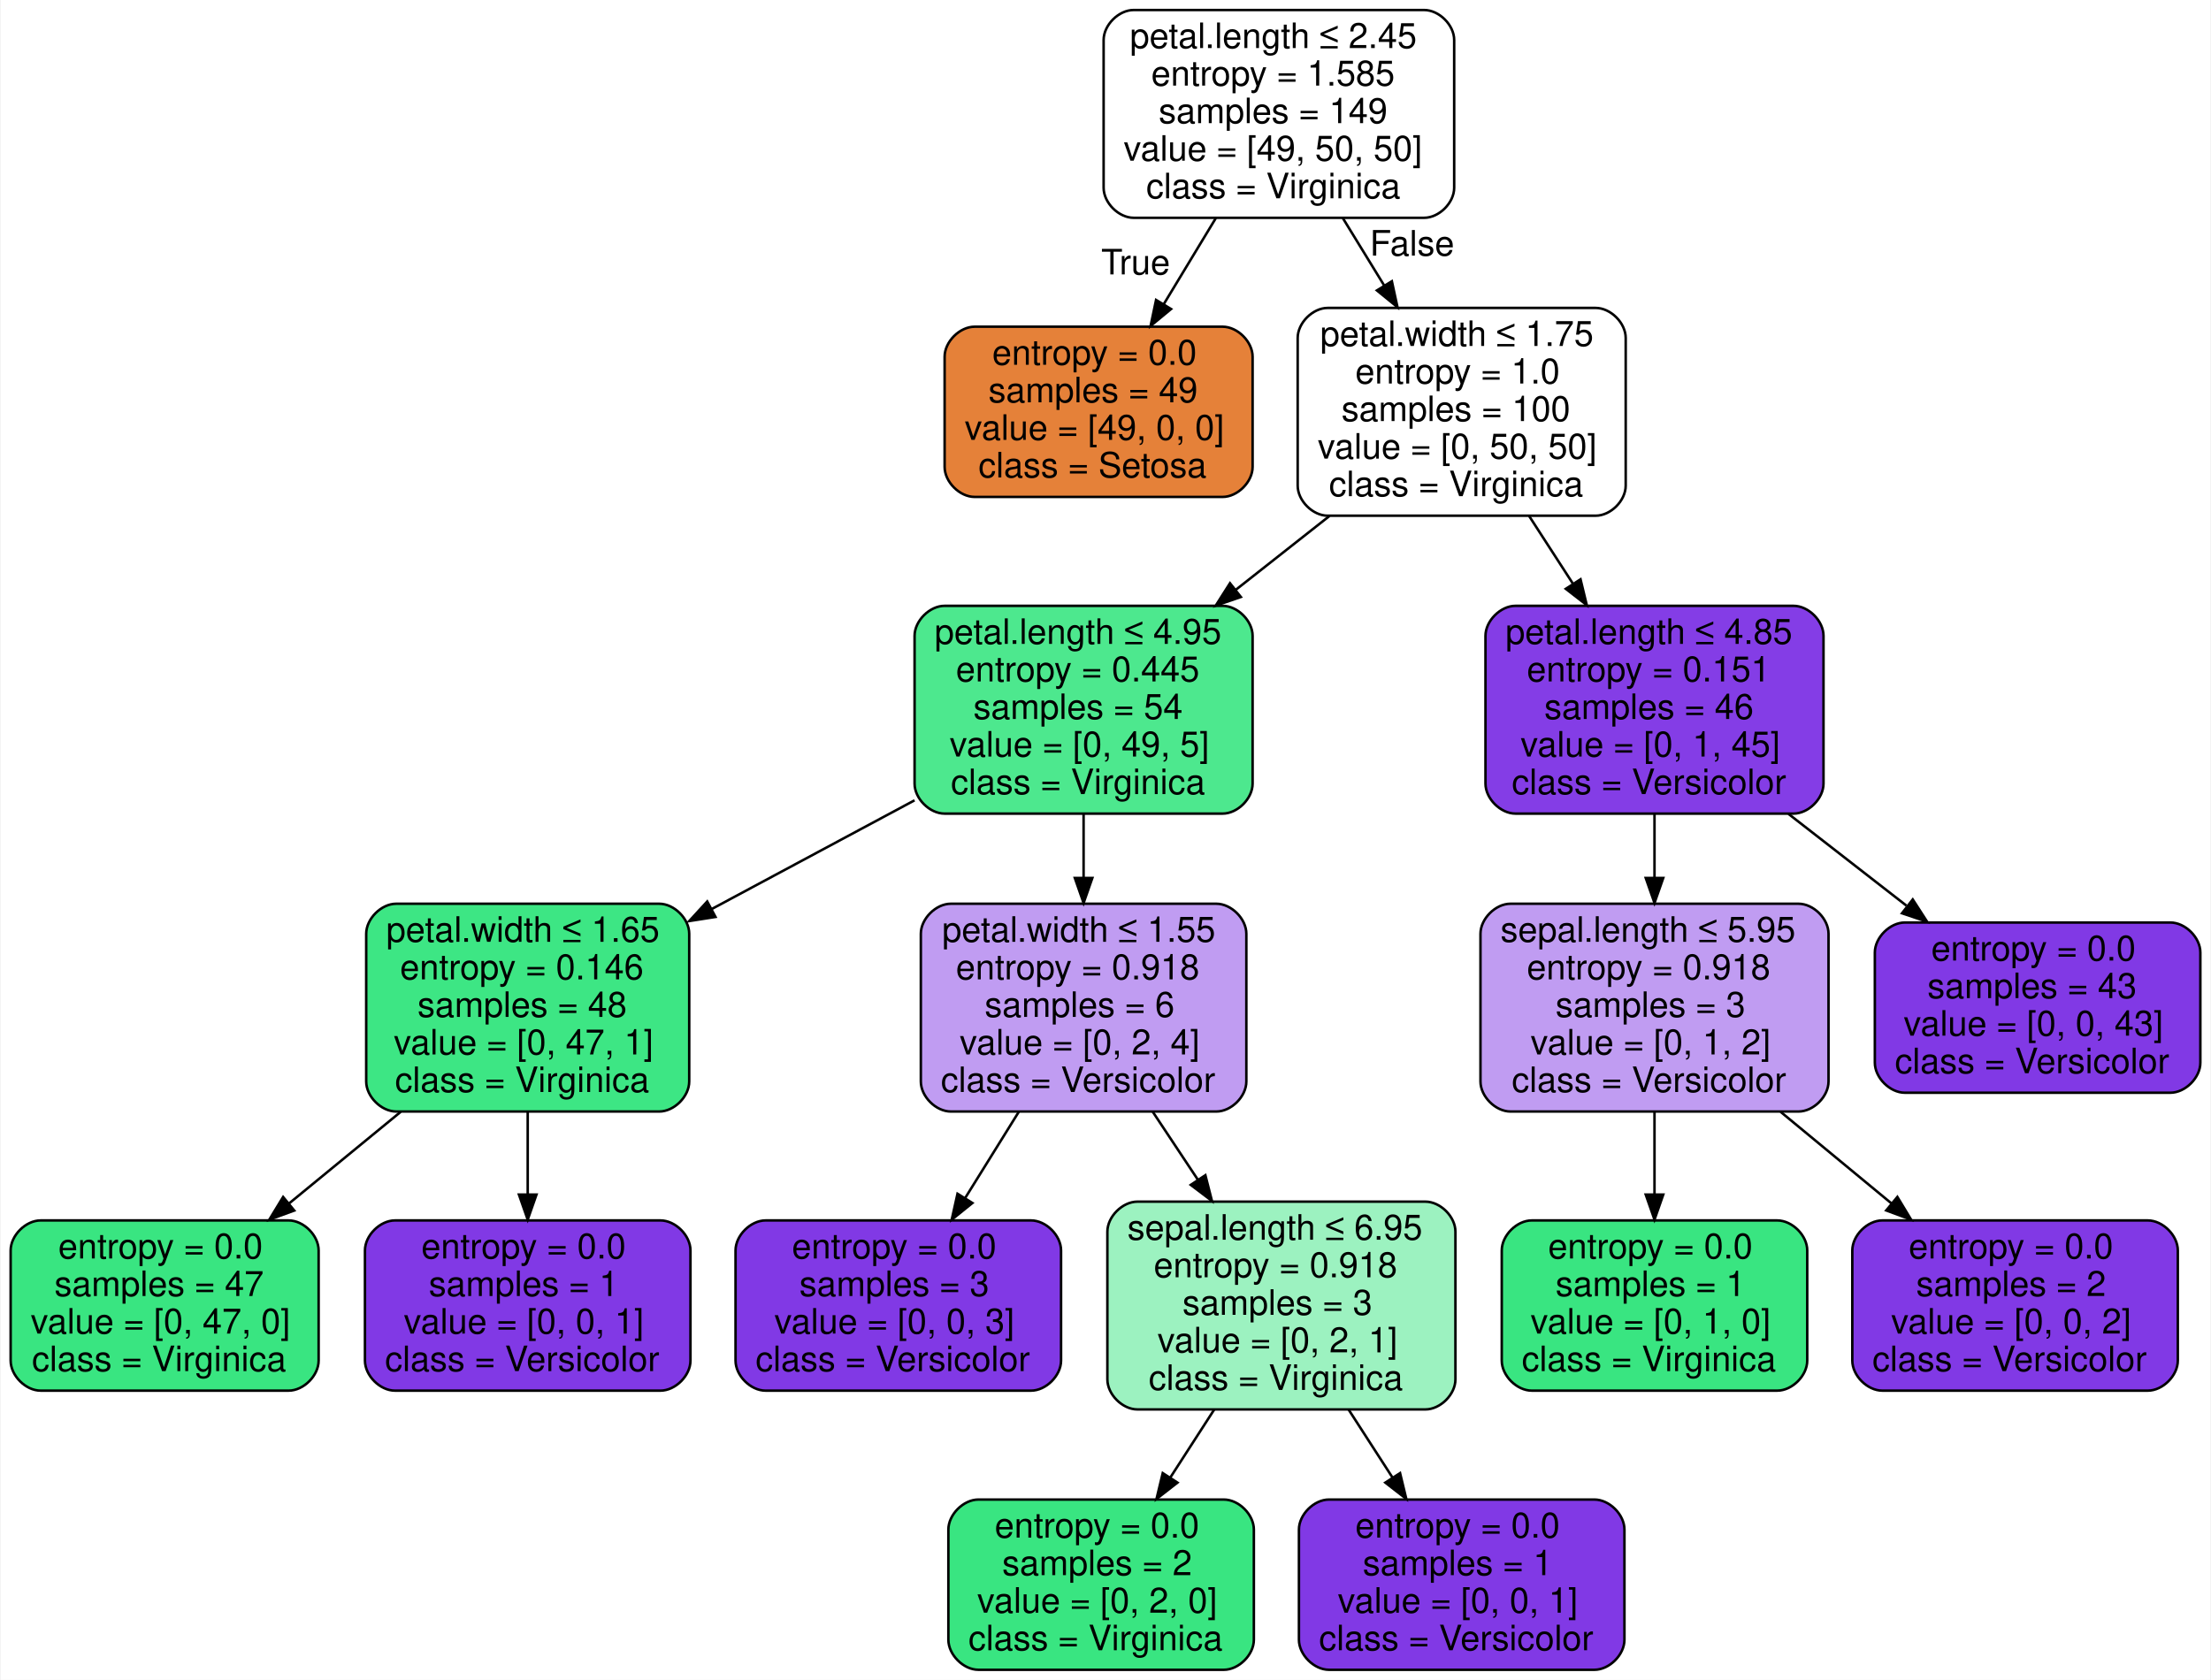
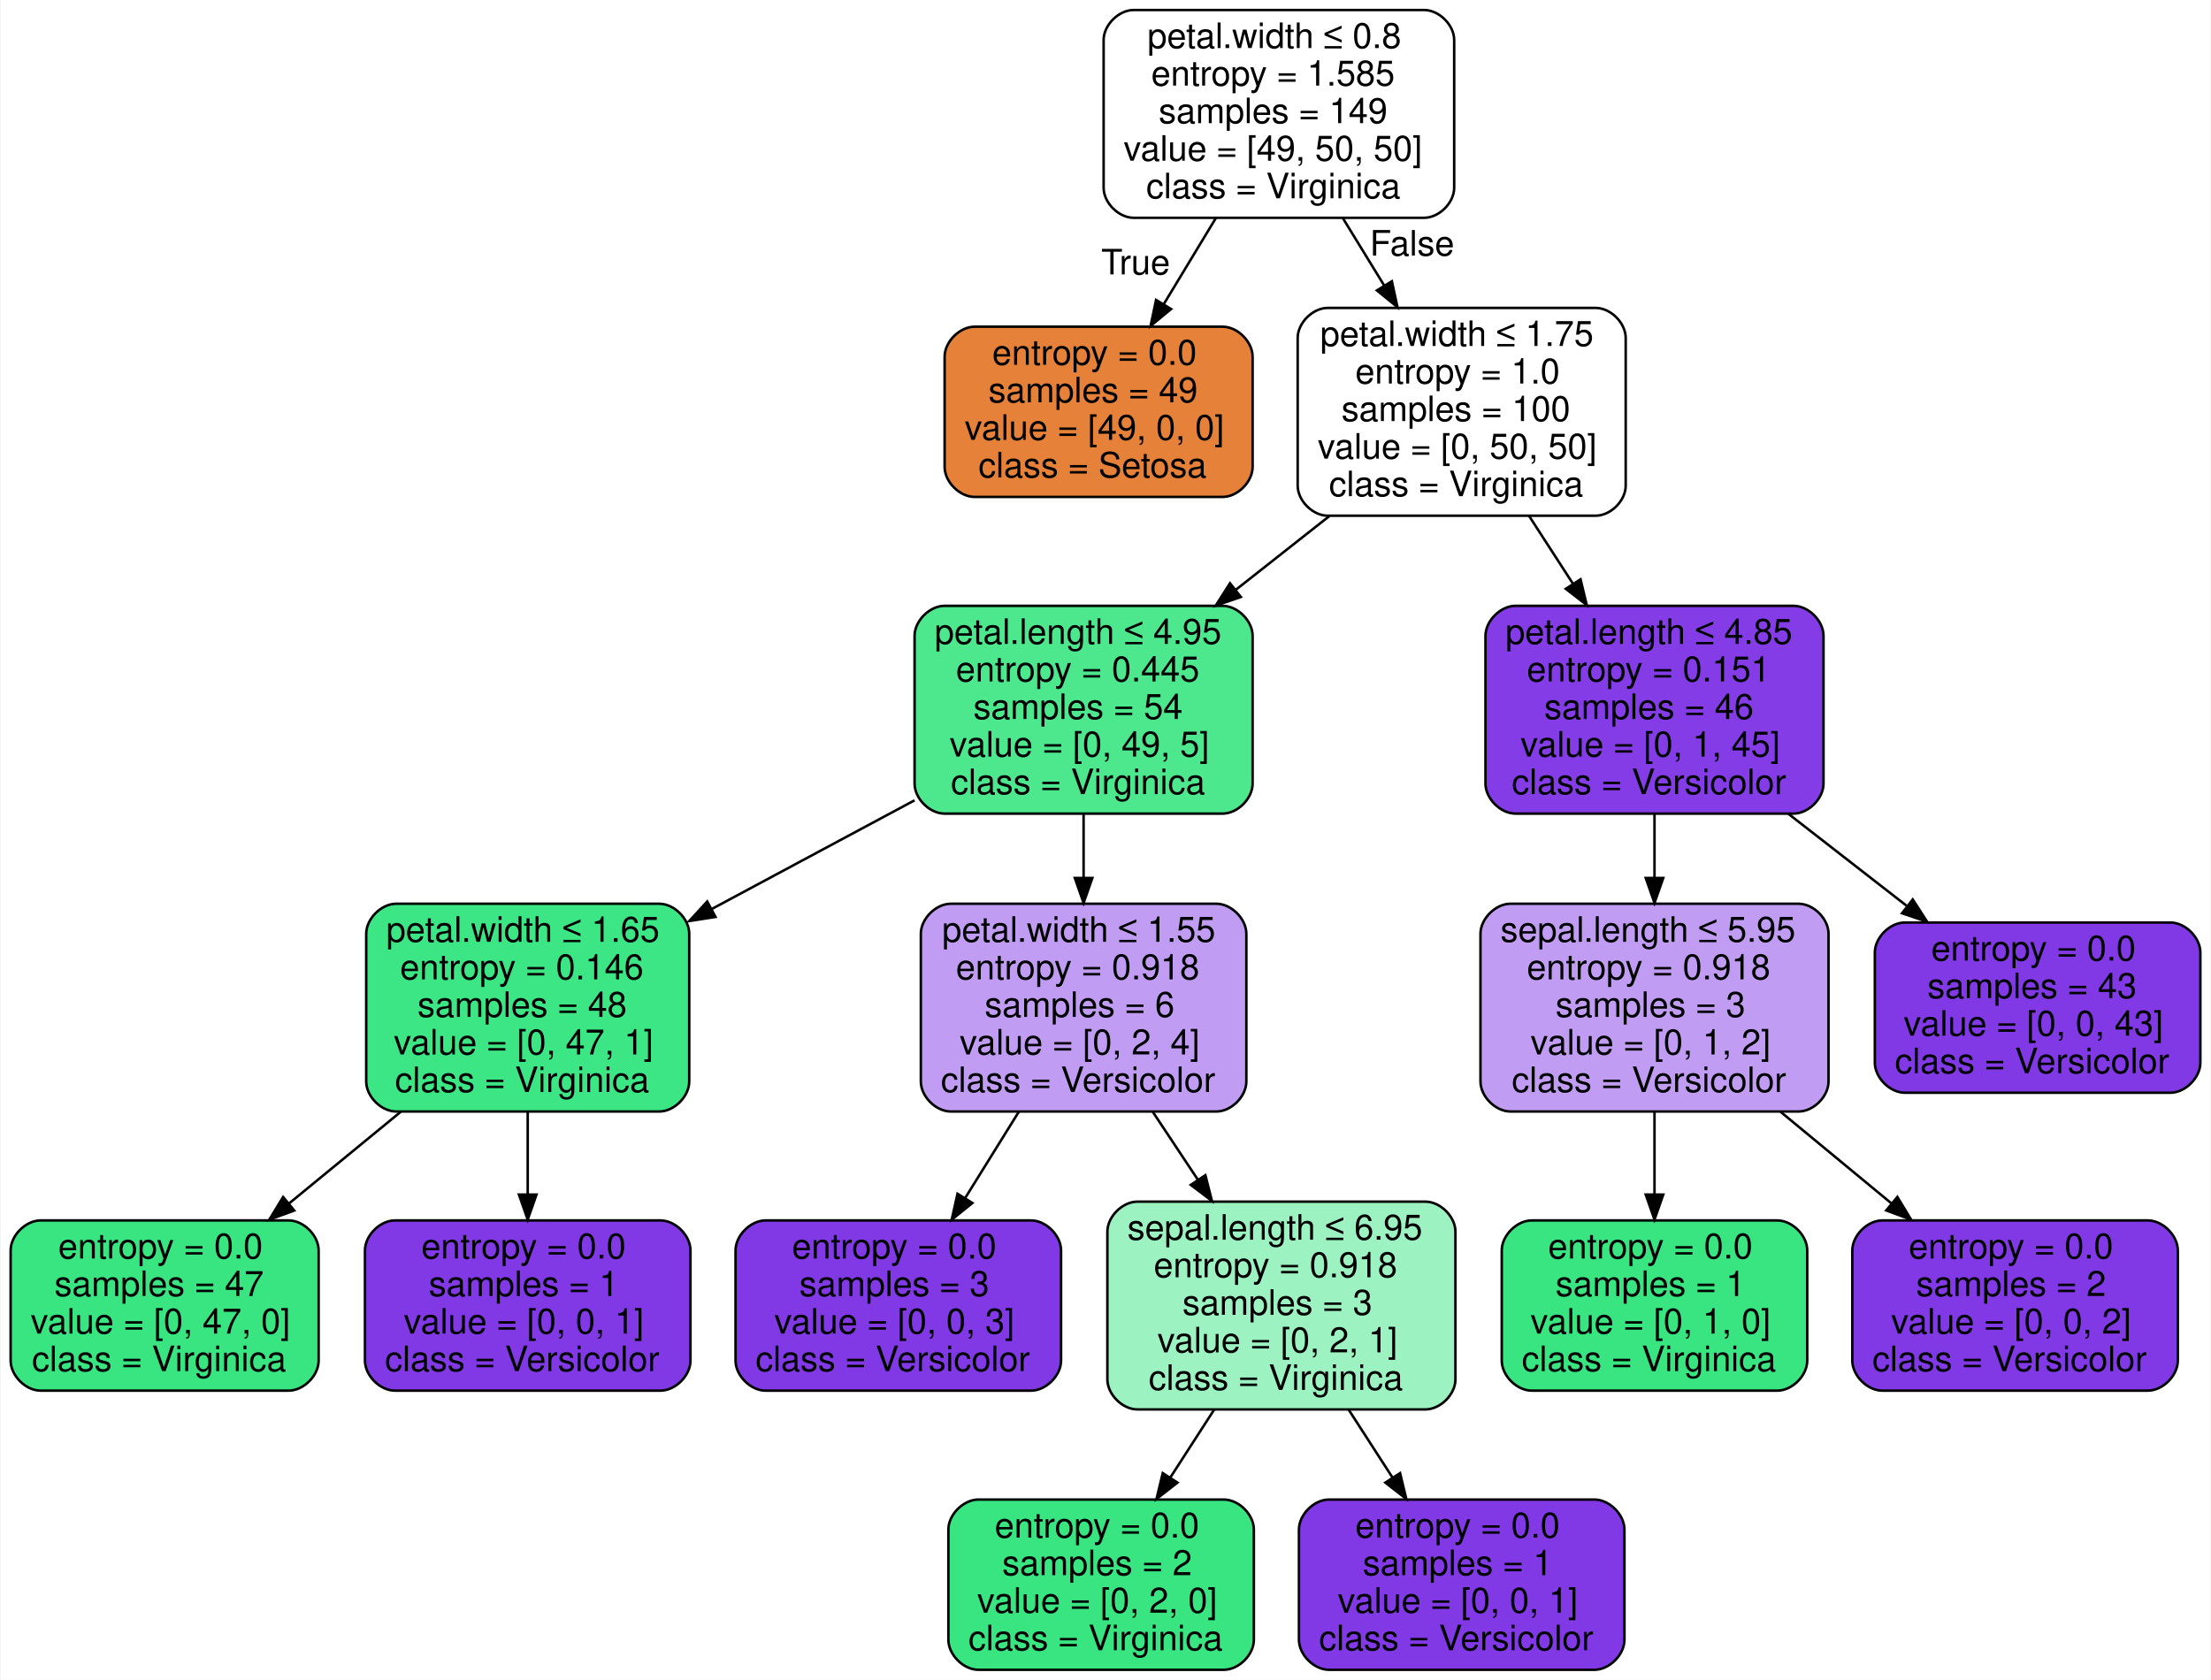
<svg xmlns="http://www.w3.org/2000/svg" width="883pt" height="671pt" viewBox="0.00 0.00 882.50 671.00">
  <g id="graph0" class="graph" transform="scale(1 1) rotate(0) translate(4 667)">
    <polygon fill="#ffffff" stroke="transparent" points="-4,4 -4,-667 878.5,-667 878.5,4 -4,4" />
    <g id="node1" class="node">
      <path fill="#ffffff" stroke="#000000" d="M564.5,-663C564.5,-663 448.5,-663 448.5,-663 442.5,-663 436.5,-657 436.5,-651 436.5,-651 436.5,-592 436.5,-592 436.5,-586 442.5,-580 448.5,-580 448.5,-580 564.5,-580 564.5,-580 570.5,-580 576.5,-586 576.5,-592 576.5,-592 576.5,-651 576.5,-651 576.5,-657 570.5,-663 564.5,-663" />
-       <text text-anchor="start" x="447" y="-647.8" font-family="Helvetica,sans-Serif" font-size="14.00" fill="#000000">petal.length ≤ 2.45</text>
+       <text text-anchor="start" x="454" y="-647.8" font-family="Helvetica,sans-Serif" font-size="14.00" fill="#000000">petal.width ≤ 0.8</text>
      <text text-anchor="start" x="455.5" y="-632.8" font-family="Helvetica,sans-Serif" font-size="14.00" fill="#000000">entropy = 1.585</text>
      <text text-anchor="start" x="458.5" y="-617.8" font-family="Helvetica,sans-Serif" font-size="14.00" fill="#000000">samples = 149</text>
      <text text-anchor="start" x="444.5" y="-602.8" font-family="Helvetica,sans-Serif" font-size="14.00" fill="#000000">value = [49, 50, 50]</text>
      <text text-anchor="start" x="453.5" y="-587.8" font-family="Helvetica,sans-Serif" font-size="14.00" fill="#000000">class = Virginica</text>
    </g>
    <g id="node2" class="node">
      <path fill="#e58139" stroke="#000000" d="M484,-536.5C484,-536.5 385,-536.5 385,-536.5 379,-536.5 373,-530.5 373,-524.5 373,-524.5 373,-480.5 373,-480.5 373,-474.5 379,-468.5 385,-468.5 385,-468.5 484,-468.5 484,-468.5 490,-468.5 496,-474.5 496,-480.5 496,-480.5 496,-524.5 496,-524.5 496,-530.5 490,-536.5 484,-536.5" />
      <text text-anchor="start" x="392" y="-521.3" font-family="Helvetica,sans-Serif" font-size="14.00" fill="#000000">entropy = 0.0</text>
      <text text-anchor="start" x="390.5" y="-506.3" font-family="Helvetica,sans-Serif" font-size="14.00" fill="#000000">samples = 49</text>
      <text text-anchor="start" x="381" y="-491.3" font-family="Helvetica,sans-Serif" font-size="14.00" fill="#000000">value = [49, 0, 0]</text>
      <text text-anchor="start" x="386.5" y="-476.3" font-family="Helvetica,sans-Serif" font-size="14.00" fill="#000000">class = Setosa</text>
    </g>
    <g id="edge1" class="edge">
      <path fill="none" stroke="#000000" d="M481.318,-579.88C474.598,-568.774 467.324,-556.751 460.559,-545.569" />
      <polygon fill="#000000" stroke="#000000" points="463.433,-543.559 455.262,-536.815 457.444,-547.183 463.433,-543.559" />
      <text text-anchor="middle" x="449.288" y="-557.391" font-family="Helvetica,sans-Serif" font-size="14.00" fill="#000000">True</text>
    </g>
    <g id="node3" class="node">
      <path fill="#ffffff" stroke="#000000" d="M633,-544C633,-544 526,-544 526,-544 520,-544 514,-538 514,-532 514,-532 514,-473 514,-473 514,-467 520,-461 526,-461 526,-461 633,-461 633,-461 639,-461 645,-467 645,-473 645,-473 645,-532 645,-532 645,-538 639,-544 633,-544" />
      <text text-anchor="start" x="523" y="-528.8" font-family="Helvetica,sans-Serif" font-size="14.00" fill="#000000">petal.width ≤ 1.75</text>
      <text text-anchor="start" x="537" y="-513.8" font-family="Helvetica,sans-Serif" font-size="14.00" fill="#000000">entropy = 1.0</text>
      <text text-anchor="start" x="531.5" y="-498.8" font-family="Helvetica,sans-Serif" font-size="14.00" fill="#000000">samples = 100</text>
      <text text-anchor="start" x="522" y="-483.8" font-family="Helvetica,sans-Serif" font-size="14.00" fill="#000000">value = [0, 50, 50]</text>
      <text text-anchor="start" x="526.5" y="-468.8" font-family="Helvetica,sans-Serif" font-size="14.00" fill="#000000">class = Virginica</text>
    </g>
    <g id="edge2" class="edge">
      <path fill="none" stroke="#000000" d="M532.032,-579.88C537.391,-571.143 543.098,-561.84 548.628,-552.825" />
      <polygon fill="#000000" stroke="#000000" points="551.614,-554.652 553.859,-544.298 545.647,-550.992 551.614,-554.652" />
      <text text-anchor="middle" x="559.684" y="-564.91" font-family="Helvetica,sans-Serif" font-size="14.00" fill="#000000">False</text>
    </g>
    <g id="node4" class="node">
      <path fill="#4de88e" stroke="#000000" d="M484,-425C484,-425 373,-425 373,-425 367,-425 361,-419 361,-413 361,-413 361,-354 361,-354 361,-348 367,-342 373,-342 373,-342 484,-342 484,-342 490,-342 496,-348 496,-354 496,-354 496,-413 496,-413 496,-419 490,-425 484,-425" />
      <text text-anchor="start" x="369" y="-409.8" font-family="Helvetica,sans-Serif" font-size="14.00" fill="#000000">petal.length ≤ 4.95</text>
      <text text-anchor="start" x="377.5" y="-394.8" font-family="Helvetica,sans-Serif" font-size="14.00" fill="#000000">entropy = 0.445</text>
      <text text-anchor="start" x="384.5" y="-379.8" font-family="Helvetica,sans-Serif" font-size="14.00" fill="#000000">samples = 54</text>
      <text text-anchor="start" x="375" y="-364.8" font-family="Helvetica,sans-Serif" font-size="14.00" fill="#000000">value = [0, 49, 5]</text>
      <text text-anchor="start" x="375.5" y="-349.8" font-family="Helvetica,sans-Serif" font-size="14.00" fill="#000000">class = Virginica</text>
    </g>
    <g id="edge3" class="edge">
      <path fill="none" stroke="#000000" d="M526.688,-460.88C514.618,-451.368 501.696,-441.184 489.321,-431.432" />
      <polygon fill="#000000" stroke="#000000" points="491.303,-428.538 481.283,-425.097 486.97,-434.036 491.303,-428.538" />
    </g>
    <g id="node13" class="node">
      <path fill="#843de6" stroke="#000000" d="M712,-425C712,-425 601,-425 601,-425 595,-425 589,-419 589,-413 589,-413 589,-354 589,-354 589,-348 595,-342 601,-342 601,-342 712,-342 712,-342 718,-342 724,-348 724,-354 724,-354 724,-413 724,-413 724,-419 718,-425 712,-425" />
      <text text-anchor="start" x="597" y="-409.8" font-family="Helvetica,sans-Serif" font-size="14.00" fill="#000000">petal.length ≤ 4.85</text>
      <text text-anchor="start" x="605.5" y="-394.8" font-family="Helvetica,sans-Serif" font-size="14.00" fill="#000000">entropy = 0.151</text>
      <text text-anchor="start" x="612.5" y="-379.8" font-family="Helvetica,sans-Serif" font-size="14.00" fill="#000000">samples = 46</text>
      <text text-anchor="start" x="603" y="-364.8" font-family="Helvetica,sans-Serif" font-size="14.00" fill="#000000">value = [0, 1, 45]</text>
      <text text-anchor="start" x="599.5" y="-349.8" font-family="Helvetica,sans-Serif" font-size="14.00" fill="#000000">class = Versicolor</text>
    </g>
    <g id="edge12" class="edge">
      <path fill="none" stroke="#000000" d="M606.431,-460.88C612.084,-452.143 618.103,-442.84 623.937,-433.825" />
      <polygon fill="#000000" stroke="#000000" points="626.96,-435.595 629.454,-425.298 621.083,-431.792 626.96,-435.595" />
    </g>
    <g id="node5" class="node">
      <path fill="#3de684" stroke="#000000" d="M259,-306C259,-306 154,-306 154,-306 148,-306 142,-300 142,-294 142,-294 142,-235 142,-235 142,-229 148,-223 154,-223 154,-223 259,-223 259,-223 265,-223 271,-229 271,-235 271,-235 271,-294 271,-294 271,-300 265,-306 259,-306" />
      <text text-anchor="start" x="150" y="-290.8" font-family="Helvetica,sans-Serif" font-size="14.00" fill="#000000">petal.width ≤ 1.65</text>
      <text text-anchor="start" x="155.5" y="-275.8" font-family="Helvetica,sans-Serif" font-size="14.00" fill="#000000">entropy = 0.146</text>
      <text text-anchor="start" x="162.5" y="-260.8" font-family="Helvetica,sans-Serif" font-size="14.00" fill="#000000">samples = 48</text>
      <text text-anchor="start" x="153" y="-245.8" font-family="Helvetica,sans-Serif" font-size="14.00" fill="#000000">value = [0, 47, 1]</text>
      <text text-anchor="start" x="153.5" y="-230.8" font-family="Helvetica,sans-Serif" font-size="14.00" fill="#000000">class = Virginica</text>
    </g>
    <g id="edge4" class="edge">
      <path fill="none" stroke="#000000" d="M360.988,-347.311C335.428,-333.61 306.212,-317.949 280.117,-303.962" />
      <polygon fill="#000000" stroke="#000000" points="281.496,-300.729 271.029,-299.09 278.188,-306.899 281.496,-300.729" />
    </g>
    <g id="node8" class="node">
      <path fill="#c09cf2" stroke="#000000" d="M481.5,-306C481.5,-306 375.5,-306 375.5,-306 369.5,-306 363.5,-300 363.5,-294 363.5,-294 363.5,-235 363.5,-235 363.5,-229 369.5,-223 375.5,-223 375.5,-223 481.5,-223 481.5,-223 487.5,-223 493.5,-229 493.5,-235 493.5,-235 493.5,-294 493.5,-294 493.5,-300 487.5,-306 481.5,-306" />
      <text text-anchor="start" x="372" y="-290.8" font-family="Helvetica,sans-Serif" font-size="14.00" fill="#000000">petal.width ≤ 1.55</text>
      <text text-anchor="start" x="377.5" y="-275.8" font-family="Helvetica,sans-Serif" font-size="14.00" fill="#000000">entropy = 0.918</text>
      <text text-anchor="start" x="389" y="-260.8" font-family="Helvetica,sans-Serif" font-size="14.00" fill="#000000">samples = 6</text>
      <text text-anchor="start" x="379" y="-245.8" font-family="Helvetica,sans-Serif" font-size="14.00" fill="#000000">value = [0, 2, 4]</text>
      <text text-anchor="start" x="371.5" y="-230.8" font-family="Helvetica,sans-Serif" font-size="14.00" fill="#000000">class = Versicolor</text>
    </g>
    <g id="edge7" class="edge">
      <path fill="none" stroke="#000000" d="M428.5,-341.88C428.5,-333.684 428.5,-324.989 428.5,-316.501" />
      <polygon fill="#000000" stroke="#000000" points="432,-316.298 428.5,-306.298 425,-316.298 432,-316.298" />
    </g>
    <g id="node6" class="node">
      <path fill="#39e581" stroke="#000000" d="M111,-179.5C111,-179.5 12,-179.5 12,-179.5 6,-179.5 0,-173.5 0,-167.5 0,-167.5 0,-123.5 0,-123.5 0,-117.5 6,-111.5 12,-111.5 12,-111.5 111,-111.5 111,-111.5 117,-111.5 123,-117.5 123,-123.5 123,-123.5 123,-167.5 123,-167.5 123,-173.5 117,-179.5 111,-179.5" />
      <text text-anchor="start" x="19" y="-164.3" font-family="Helvetica,sans-Serif" font-size="14.00" fill="#000000">entropy = 0.0</text>
      <text text-anchor="start" x="17.5" y="-149.3" font-family="Helvetica,sans-Serif" font-size="14.00" fill="#000000">samples = 47</text>
      <text text-anchor="start" x="8" y="-134.3" font-family="Helvetica,sans-Serif" font-size="14.00" fill="#000000">value = [0, 47, 0]</text>
      <text text-anchor="start" x="8.5" y="-119.3" font-family="Helvetica,sans-Serif" font-size="14.00" fill="#000000">class = Virginica</text>
    </g>
    <g id="edge5" class="edge">
      <path fill="none" stroke="#000000" d="M155.786,-222.88C141.316,-211.004 125.569,-198.08 111.162,-186.257" />
      <polygon fill="#000000" stroke="#000000" points="113.263,-183.453 103.312,-179.815 108.822,-188.864 113.263,-183.453" />
    </g>
    <g id="node7" class="node">
      <path fill="#8139e5" stroke="#000000" d="M259.5,-179.5C259.5,-179.5 153.5,-179.5 153.5,-179.5 147.5,-179.5 141.5,-173.5 141.5,-167.5 141.5,-167.5 141.5,-123.5 141.5,-123.5 141.5,-117.5 147.5,-111.5 153.5,-111.5 153.5,-111.5 259.5,-111.5 259.5,-111.5 265.5,-111.5 271.5,-117.5 271.5,-123.5 271.5,-123.5 271.5,-167.5 271.5,-167.5 271.5,-173.5 265.5,-179.5 259.5,-179.5" />
      <text text-anchor="start" x="164" y="-164.3" font-family="Helvetica,sans-Serif" font-size="14.00" fill="#000000">entropy = 0.0</text>
      <text text-anchor="start" x="167" y="-149.3" font-family="Helvetica,sans-Serif" font-size="14.00" fill="#000000">samples = 1</text>
      <text text-anchor="start" x="157" y="-134.3" font-family="Helvetica,sans-Serif" font-size="14.00" fill="#000000">value = [0, 0, 1]</text>
      <text text-anchor="start" x="149.5" y="-119.3" font-family="Helvetica,sans-Serif" font-size="14.00" fill="#000000">class = Versicolor</text>
    </g>
    <g id="edge6" class="edge">
      <path fill="none" stroke="#000000" d="M206.5,-222.88C206.5,-212.213 206.5,-200.702 206.5,-189.901" />
      <polygon fill="#000000" stroke="#000000" points="210,-189.815 206.5,-179.815 203,-189.815 210,-189.815" />
    </g>
    <g id="node9" class="node">
      <path fill="#8139e5" stroke="#000000" d="M407.5,-179.5C407.5,-179.5 301.5,-179.5 301.5,-179.5 295.5,-179.5 289.5,-173.5 289.5,-167.5 289.5,-167.5 289.5,-123.5 289.5,-123.5 289.5,-117.5 295.5,-111.5 301.5,-111.5 301.5,-111.5 407.5,-111.5 407.5,-111.5 413.5,-111.5 419.5,-117.5 419.5,-123.5 419.5,-123.5 419.5,-167.5 419.5,-167.5 419.5,-173.5 413.5,-179.5 407.5,-179.5" />
      <text text-anchor="start" x="312" y="-164.3" font-family="Helvetica,sans-Serif" font-size="14.00" fill="#000000">entropy = 0.0</text>
      <text text-anchor="start" x="315" y="-149.3" font-family="Helvetica,sans-Serif" font-size="14.00" fill="#000000">samples = 3</text>
      <text text-anchor="start" x="305" y="-134.3" font-family="Helvetica,sans-Serif" font-size="14.00" fill="#000000">value = [0, 0, 3]</text>
      <text text-anchor="start" x="297.5" y="-119.3" font-family="Helvetica,sans-Serif" font-size="14.00" fill="#000000">class = Versicolor</text>
    </g>
    <g id="edge8" class="edge">
      <path fill="none" stroke="#000000" d="M402.618,-222.88C395.712,-211.774 388.236,-199.751 381.283,-188.569" />
      <polygon fill="#000000" stroke="#000000" points="384.092,-186.459 375.839,-179.815 378.147,-190.155 384.092,-186.459" />
    </g>
    <g id="node10" class="node">
      <path fill="#9cf2c0" stroke="#000000" d="M565,-187C565,-187 450,-187 450,-187 444,-187 438,-181 438,-175 438,-175 438,-116 438,-116 438,-110 444,-104 450,-104 450,-104 565,-104 565,-104 571,-104 577,-110 577,-116 577,-116 577,-175 577,-175 577,-181 571,-187 565,-187" />
      <text text-anchor="start" x="446" y="-171.8" font-family="Helvetica,sans-Serif" font-size="14.00" fill="#000000">sepal.length ≤ 6.95</text>
      <text text-anchor="start" x="456.5" y="-156.8" font-family="Helvetica,sans-Serif" font-size="14.00" fill="#000000">entropy = 0.918</text>
      <text text-anchor="start" x="468" y="-141.8" font-family="Helvetica,sans-Serif" font-size="14.00" fill="#000000">samples = 3</text>
      <text text-anchor="start" x="458" y="-126.8" font-family="Helvetica,sans-Serif" font-size="14.00" fill="#000000">value = [0, 2, 1]</text>
      <text text-anchor="start" x="454.5" y="-111.8" font-family="Helvetica,sans-Serif" font-size="14.00" fill="#000000">class = Virginica</text>
    </g>
    <g id="edge9" class="edge">
      <path fill="none" stroke="#000000" d="M456.13,-222.88C461.93,-214.143 468.106,-204.84 474.091,-195.825" />
      <polygon fill="#000000" stroke="#000000" points="477.137,-197.565 479.752,-187.298 471.305,-193.694 477.137,-197.565" />
    </g>
    <g id="node11" class="node">
      <path fill="#39e581" stroke="#000000" d="M484.5,-68C484.5,-68 386.5,-68 386.5,-68 380.5,-68 374.5,-62 374.5,-56 374.5,-56 374.5,-12 374.5,-12 374.5,-6 380.5,0 386.5,0 386.5,0 484.5,0 484.5,0 490.5,0 496.5,-6 496.5,-12 496.5,-12 496.5,-56 496.5,-56 496.5,-62 490.5,-68 484.5,-68" />
      <text text-anchor="start" x="393" y="-52.8" font-family="Helvetica,sans-Serif" font-size="14.00" fill="#000000">entropy = 0.0</text>
      <text text-anchor="start" x="396" y="-37.8" font-family="Helvetica,sans-Serif" font-size="14.00" fill="#000000">samples = 2</text>
      <text text-anchor="start" x="386" y="-22.8" font-family="Helvetica,sans-Serif" font-size="14.00" fill="#000000">value = [0, 2, 0]</text>
      <text text-anchor="start" x="382.5" y="-7.8" font-family="Helvetica,sans-Serif" font-size="14.00" fill="#000000">class = Virginica</text>
    </g>
    <g id="edge10" class="edge">
      <path fill="none" stroke="#000000" d="M480.69,-103.981C474.933,-95.067 468.84,-85.631 463.056,-76.673" />
      <polygon fill="#000000" stroke="#000000" points="465.99,-74.766 457.625,-68.264 460.11,-78.563 465.99,-74.766" />
    </g>
    <g id="node12" class="node">
      <path fill="#8139e5" stroke="#000000" d="M632.5,-68C632.5,-68 526.5,-68 526.5,-68 520.5,-68 514.5,-62 514.5,-56 514.5,-56 514.5,-12 514.5,-12 514.5,-6 520.5,0 526.5,0 526.5,0 632.5,0 632.5,0 638.5,0 644.5,-6 644.5,-12 644.5,-12 644.5,-56 644.5,-56 644.5,-62 638.5,-68 632.5,-68" />
      <text text-anchor="start" x="537" y="-52.8" font-family="Helvetica,sans-Serif" font-size="14.00" fill="#000000">entropy = 0.0</text>
      <text text-anchor="start" x="540" y="-37.8" font-family="Helvetica,sans-Serif" font-size="14.00" fill="#000000">samples = 1</text>
      <text text-anchor="start" x="530" y="-22.8" font-family="Helvetica,sans-Serif" font-size="14.00" fill="#000000">value = [0, 0, 1]</text>
      <text text-anchor="start" x="522.5" y="-7.8" font-family="Helvetica,sans-Serif" font-size="14.00" fill="#000000">class = Versicolor</text>
    </g>
    <g id="edge11" class="edge">
      <path fill="none" stroke="#000000" d="M534.31,-103.981C540.067,-95.067 546.16,-85.631 551.944,-76.673" />
      <polygon fill="#000000" stroke="#000000" points="554.89,-78.563 557.375,-68.264 549.01,-74.766 554.89,-78.563" />
    </g>
    <g id="node14" class="node">
      <path fill="#c09cf2" stroke="#000000" d="M714,-306C714,-306 599,-306 599,-306 593,-306 587,-300 587,-294 587,-294 587,-235 587,-235 587,-229 593,-223 599,-223 599,-223 714,-223 714,-223 720,-223 726,-229 726,-235 726,-235 726,-294 726,-294 726,-300 720,-306 714,-306" />
      <text text-anchor="start" x="595" y="-290.8" font-family="Helvetica,sans-Serif" font-size="14.00" fill="#000000">sepal.length ≤ 5.95</text>
      <text text-anchor="start" x="605.5" y="-275.8" font-family="Helvetica,sans-Serif" font-size="14.00" fill="#000000">entropy = 0.918</text>
      <text text-anchor="start" x="617" y="-260.8" font-family="Helvetica,sans-Serif" font-size="14.00" fill="#000000">samples = 3</text>
      <text text-anchor="start" x="607" y="-245.8" font-family="Helvetica,sans-Serif" font-size="14.00" fill="#000000">value = [0, 1, 2]</text>
      <text text-anchor="start" x="599.5" y="-230.8" font-family="Helvetica,sans-Serif" font-size="14.00" fill="#000000">class = Versicolor</text>
    </g>
    <g id="edge13" class="edge">
      <path fill="none" stroke="#000000" d="M656.5,-341.88C656.5,-333.684 656.5,-324.989 656.5,-316.501" />
      <polygon fill="#000000" stroke="#000000" points="660,-316.298 656.5,-306.298 653,-316.298 660,-316.298" />
    </g>
    <g id="node17" class="node">
      <path fill="#8139e5" stroke="#000000" d="M862.5,-298.5C862.5,-298.5 756.5,-298.5 756.5,-298.5 750.5,-298.5 744.5,-292.5 744.5,-286.5 744.5,-286.5 744.5,-242.5 744.5,-242.5 744.5,-236.5 750.5,-230.5 756.5,-230.5 756.5,-230.5 862.5,-230.5 862.5,-230.5 868.5,-230.5 874.5,-236.5 874.5,-242.5 874.5,-242.5 874.5,-286.5 874.5,-286.5 874.5,-292.5 868.5,-298.5 862.5,-298.5" />
      <text text-anchor="start" x="767" y="-283.3" font-family="Helvetica,sans-Serif" font-size="14.00" fill="#000000">entropy = 0.0</text>
      <text text-anchor="start" x="765.5" y="-268.3" font-family="Helvetica,sans-Serif" font-size="14.00" fill="#000000">samples = 43</text>
      <text text-anchor="start" x="756" y="-253.3" font-family="Helvetica,sans-Serif" font-size="14.00" fill="#000000">value = [0, 0, 43]</text>
      <text text-anchor="start" x="752.5" y="-238.3" font-family="Helvetica,sans-Serif" font-size="14.00" fill="#000000">class = Versicolor</text>
    </g>
    <g id="edge16" class="edge">
      <path fill="none" stroke="#000000" d="M710.012,-341.88C725.281,-330.004 741.897,-317.08 757.098,-305.257" />
      <polygon fill="#000000" stroke="#000000" points="759.636,-307.717 765.381,-298.815 755.338,-302.192 759.636,-307.717" />
    </g>
    <g id="node15" class="node">
      <path fill="#39e581" stroke="#000000" d="M705.5,-179.5C705.5,-179.5 607.5,-179.5 607.5,-179.5 601.5,-179.5 595.5,-173.5 595.5,-167.5 595.5,-167.5 595.5,-123.5 595.5,-123.5 595.5,-117.5 601.5,-111.5 607.5,-111.5 607.5,-111.5 705.5,-111.5 705.5,-111.5 711.5,-111.5 717.5,-117.5 717.5,-123.5 717.5,-123.5 717.5,-167.5 717.5,-167.5 717.5,-173.5 711.5,-179.5 705.5,-179.5" />
      <text text-anchor="start" x="614" y="-164.3" font-family="Helvetica,sans-Serif" font-size="14.00" fill="#000000">entropy = 0.0</text>
      <text text-anchor="start" x="617" y="-149.3" font-family="Helvetica,sans-Serif" font-size="14.00" fill="#000000">samples = 1</text>
      <text text-anchor="start" x="607" y="-134.3" font-family="Helvetica,sans-Serif" font-size="14.00" fill="#000000">value = [0, 1, 0]</text>
      <text text-anchor="start" x="603.5" y="-119.3" font-family="Helvetica,sans-Serif" font-size="14.00" fill="#000000">class = Virginica</text>
    </g>
    <g id="edge14" class="edge">
      <path fill="none" stroke="#000000" d="M656.5,-222.88C656.5,-212.213 656.5,-200.702 656.5,-189.901" />
      <polygon fill="#000000" stroke="#000000" points="660,-189.815 656.5,-179.815 653,-189.815 660,-189.815" />
    </g>
    <g id="node16" class="node">
      <path fill="#8139e5" stroke="#000000" d="M853.5,-179.5C853.5,-179.5 747.5,-179.5 747.5,-179.5 741.5,-179.5 735.5,-173.5 735.5,-167.5 735.5,-167.5 735.5,-123.5 735.5,-123.5 735.5,-117.5 741.5,-111.5 747.5,-111.5 747.5,-111.5 853.5,-111.5 853.5,-111.5 859.5,-111.5 865.5,-117.5 865.5,-123.5 865.5,-123.5 865.5,-167.5 865.5,-167.5 865.5,-173.5 859.5,-179.5 853.5,-179.5" />
      <text text-anchor="start" x="758" y="-164.3" font-family="Helvetica,sans-Serif" font-size="14.00" fill="#000000">entropy = 0.0</text>
      <text text-anchor="start" x="761" y="-149.3" font-family="Helvetica,sans-Serif" font-size="14.00" fill="#000000">samples = 2</text>
      <text text-anchor="start" x="751" y="-134.3" font-family="Helvetica,sans-Serif" font-size="14.00" fill="#000000">value = [0, 0, 2]</text>
      <text text-anchor="start" x="743.5" y="-119.3" font-family="Helvetica,sans-Serif" font-size="14.00" fill="#000000">class = Versicolor</text>
    </g>
    <g id="edge15" class="edge">
      <path fill="none" stroke="#000000" d="M706.864,-222.88C721.235,-211.004 736.873,-198.08 751.181,-186.257" />
      <polygon fill="#000000" stroke="#000000" points="753.497,-188.883 758.976,-179.815 749.038,-183.487 753.497,-188.883" />
    </g>
  </g>
</svg>
